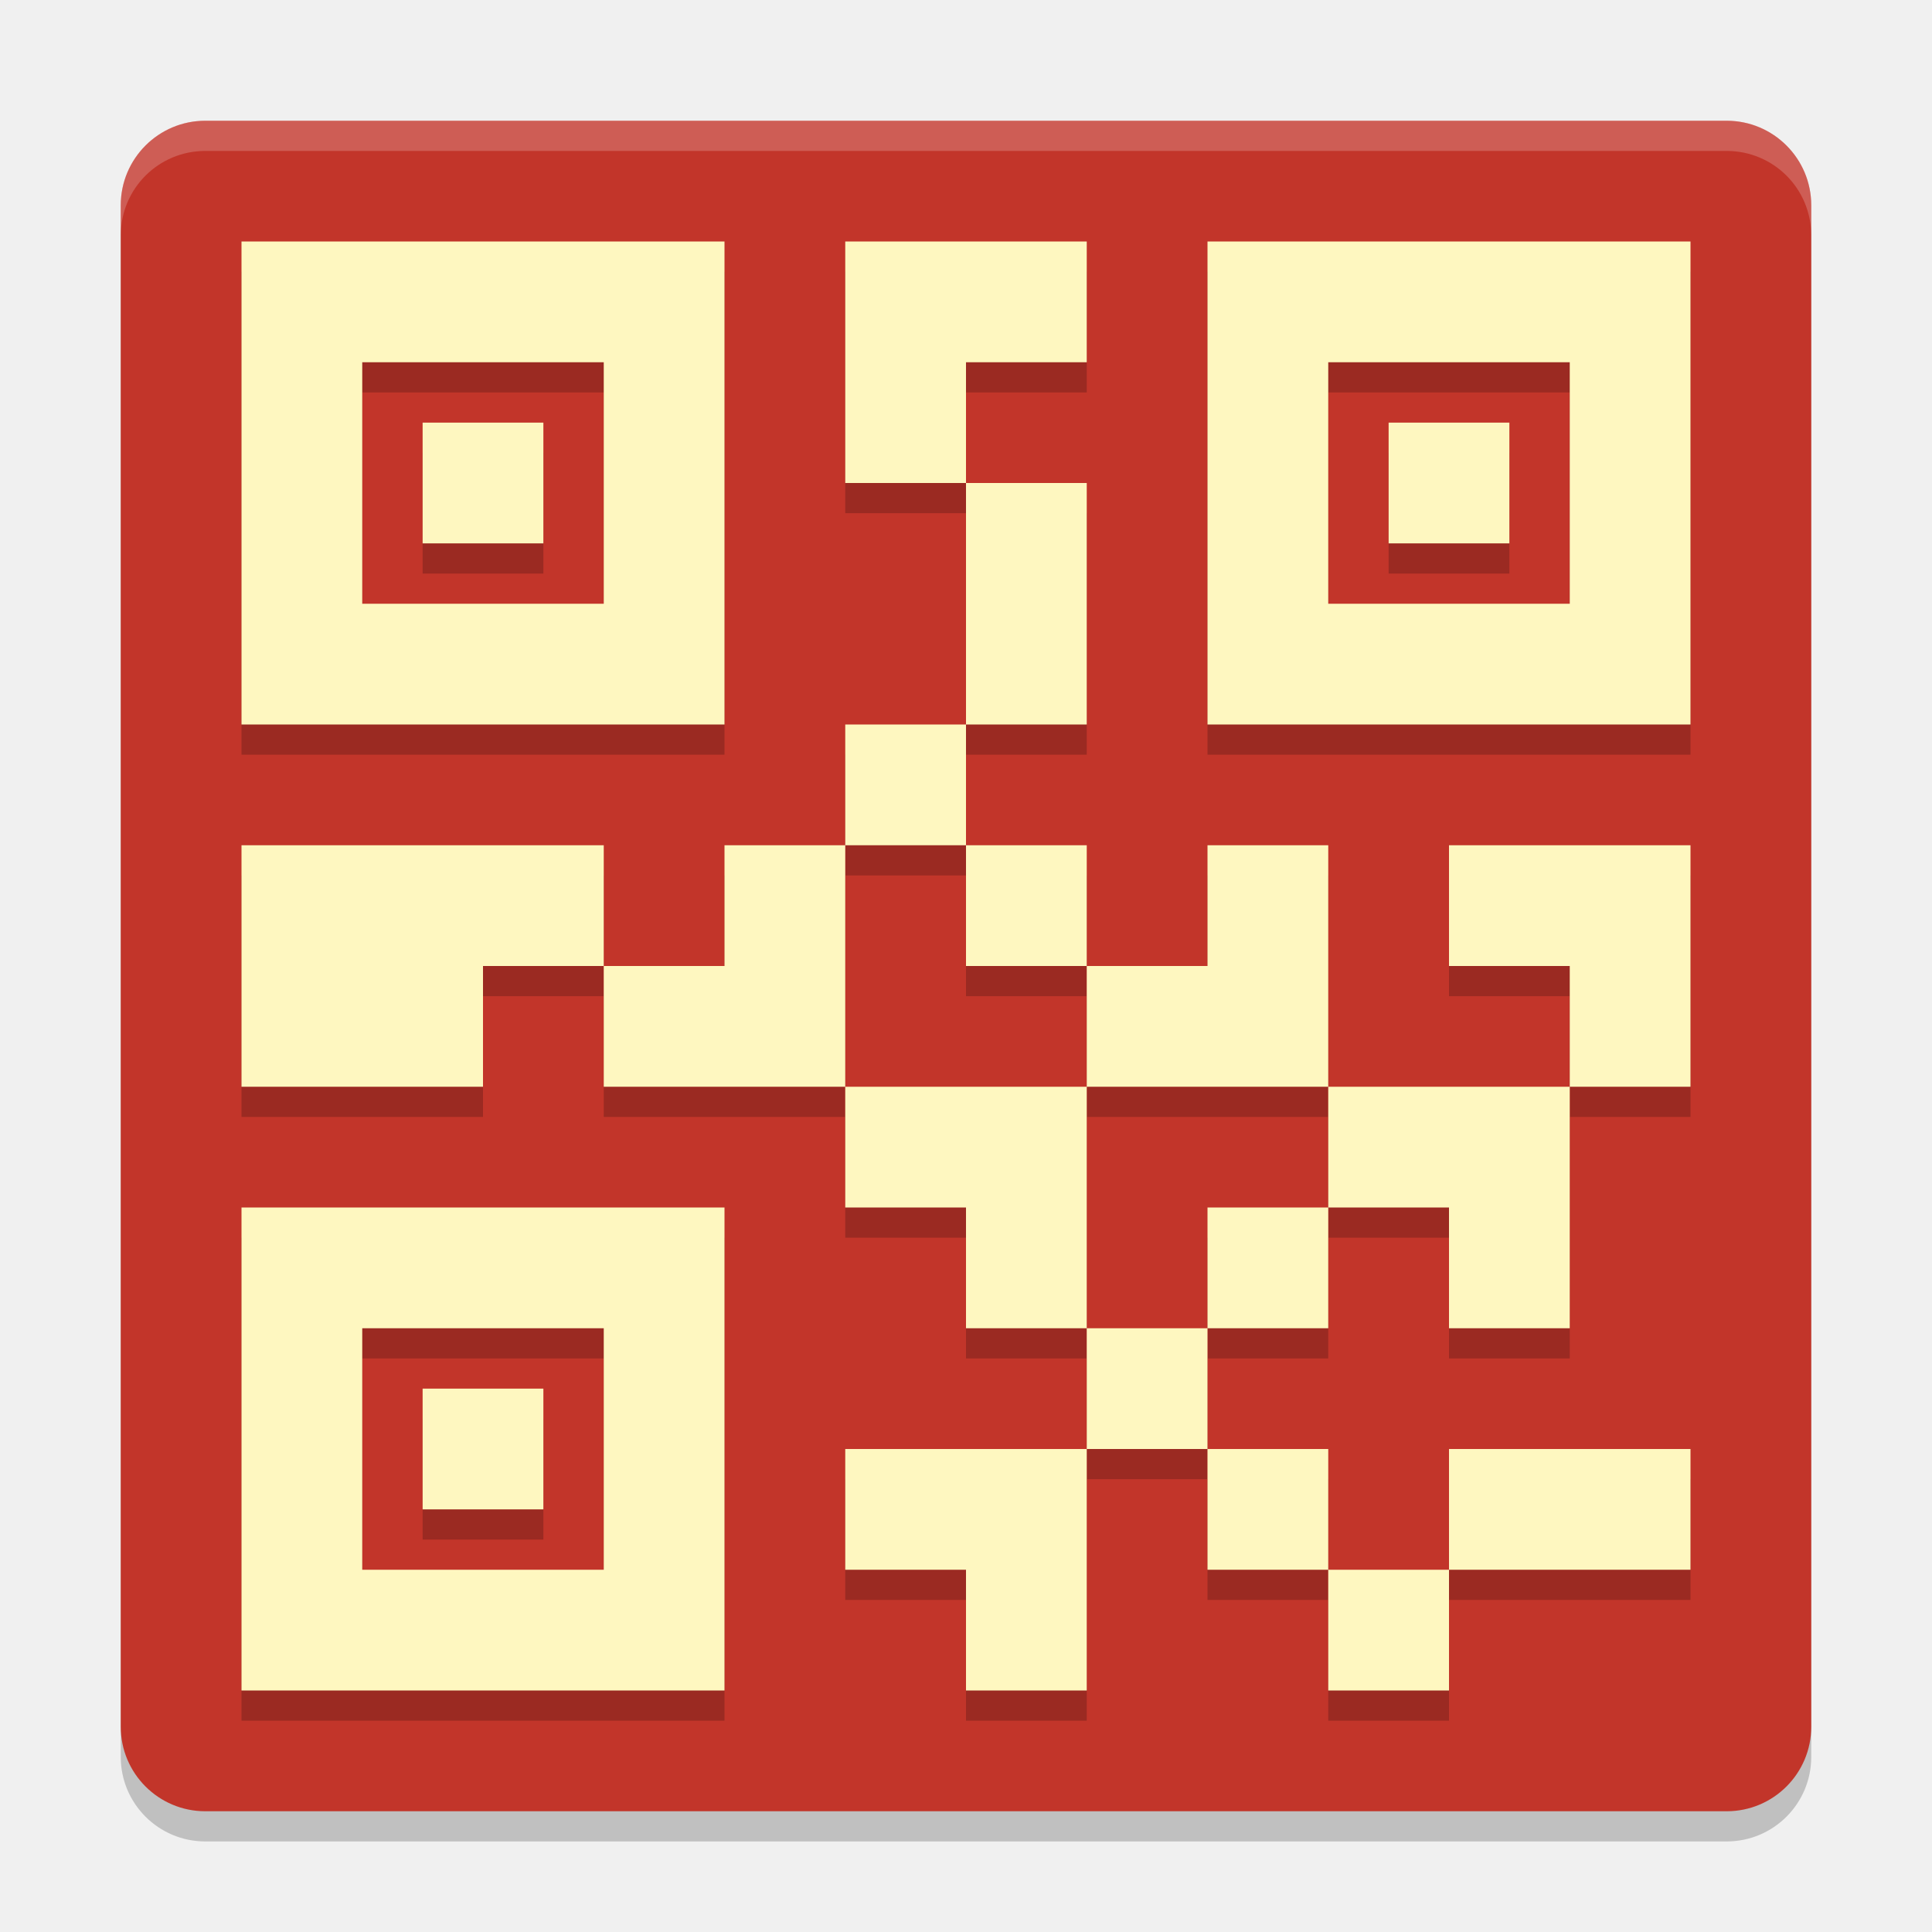
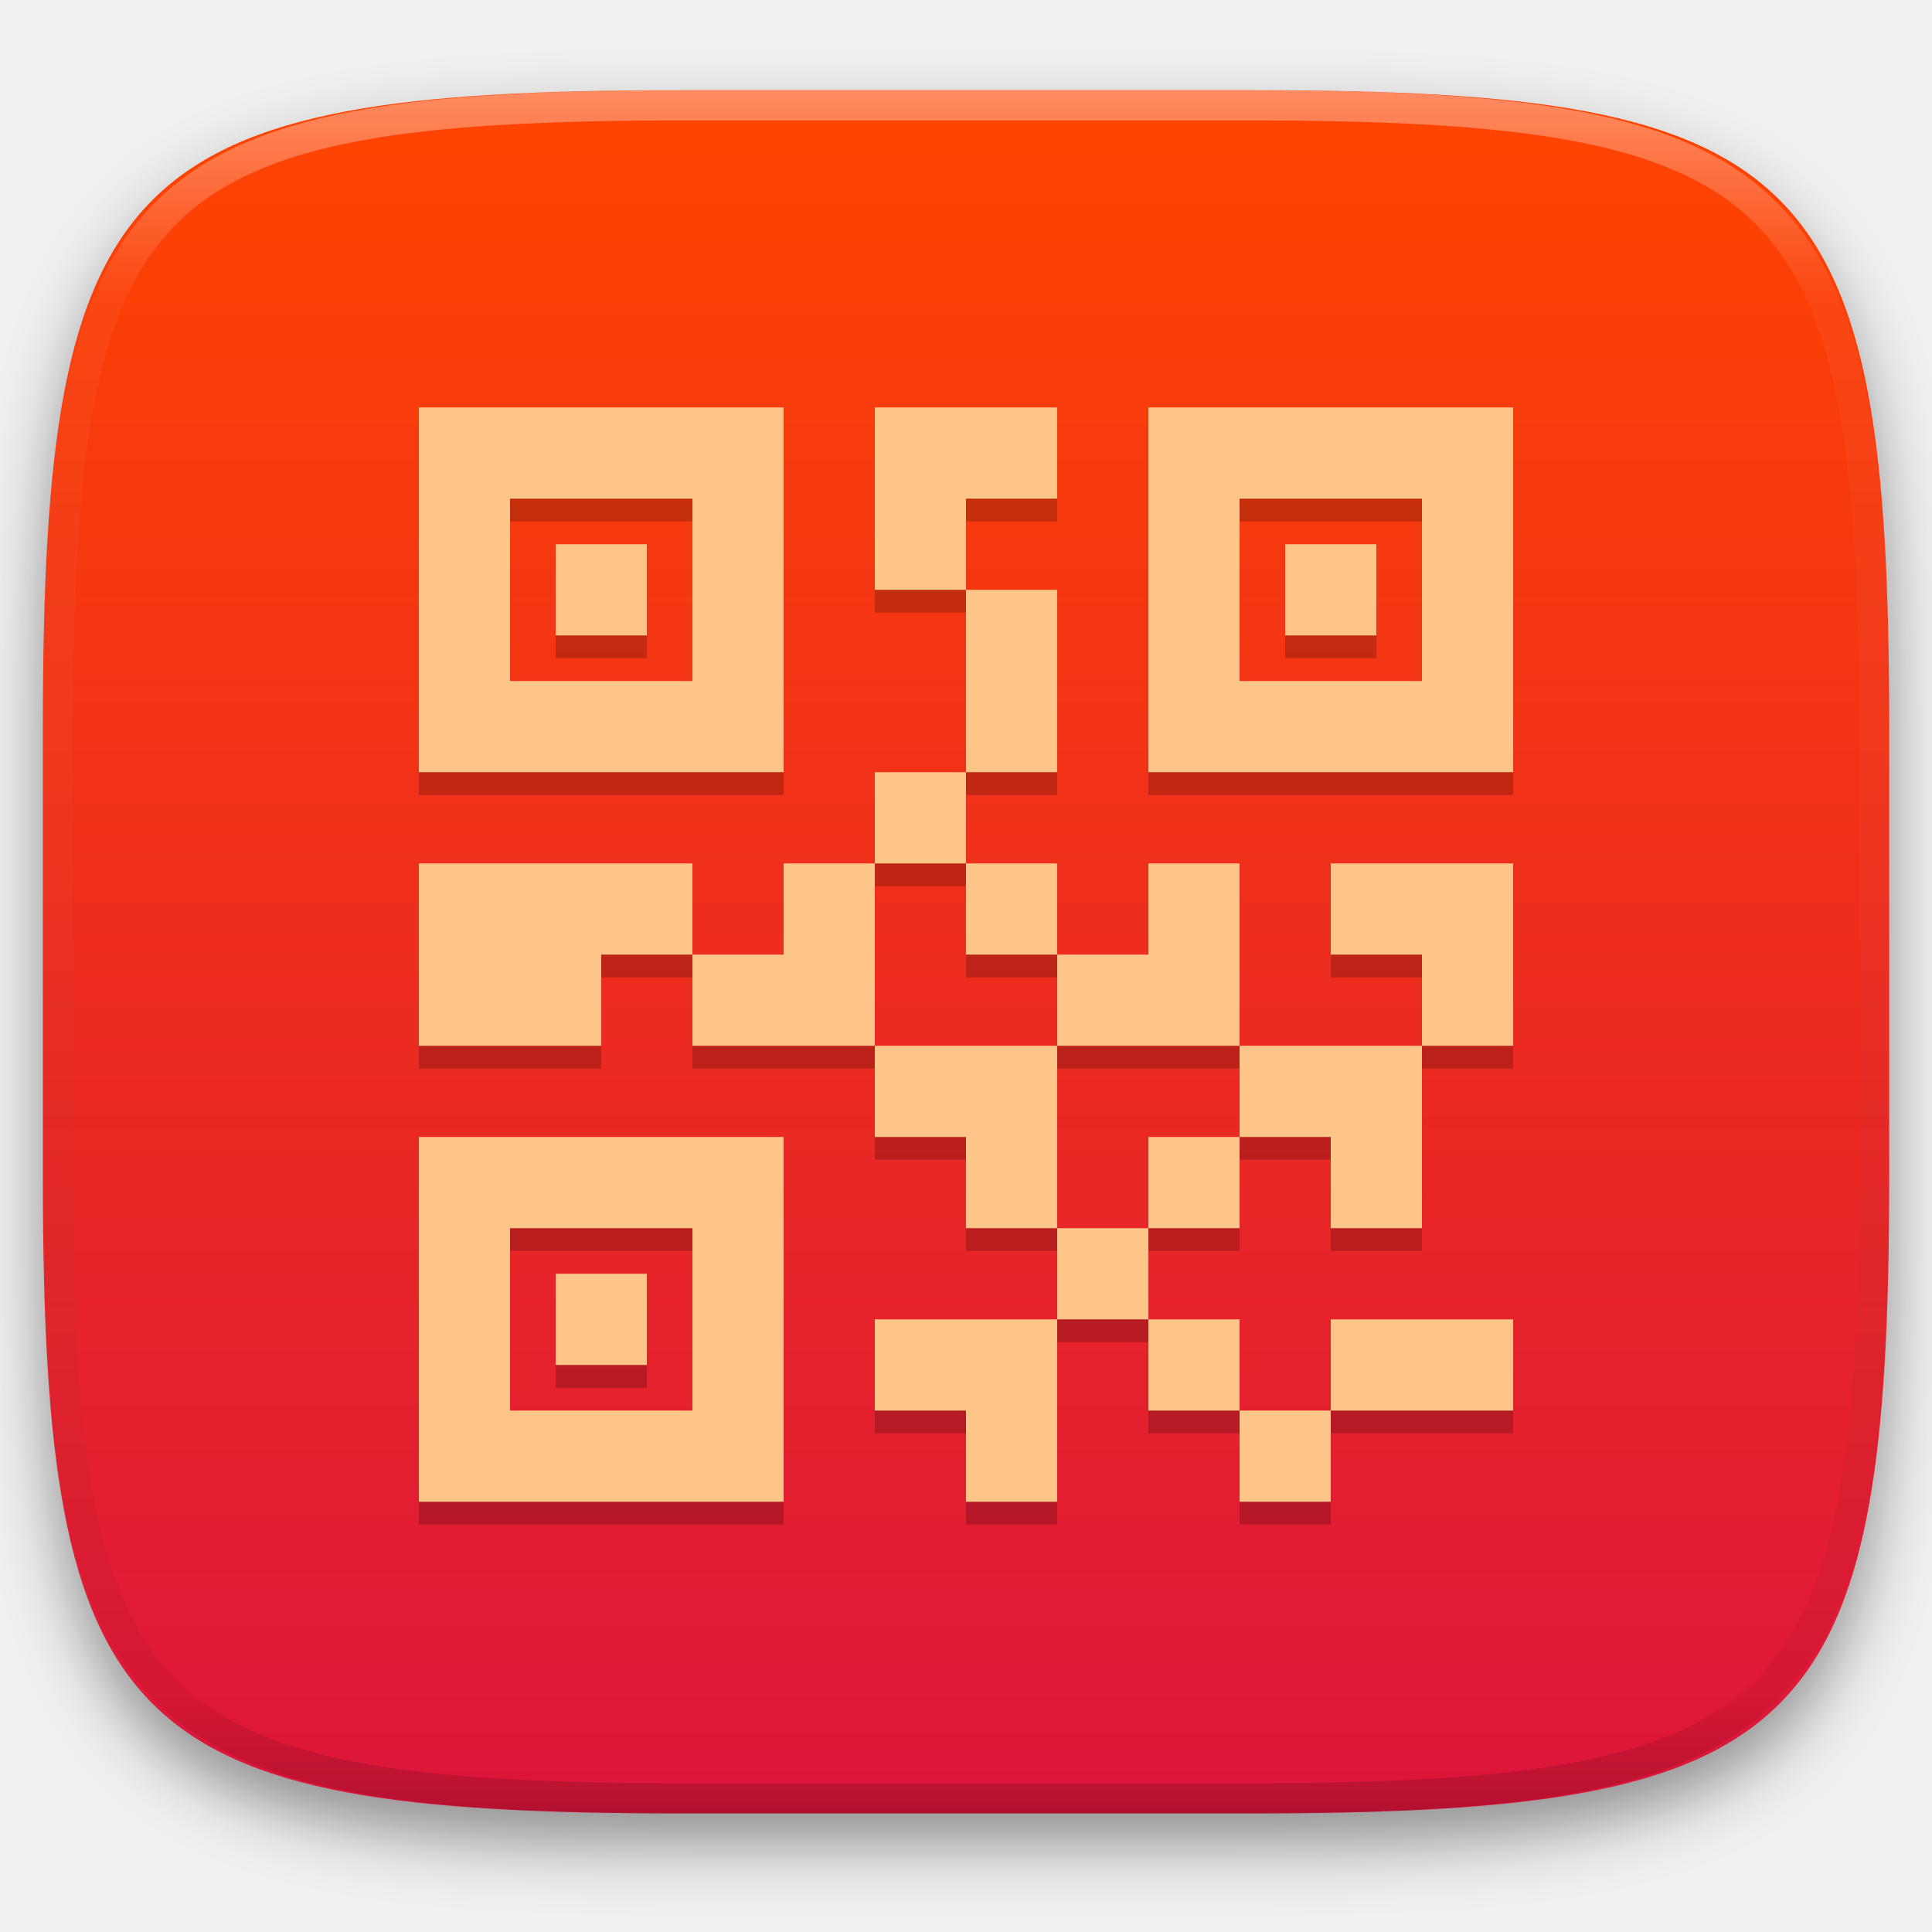
- <svg xmlns="http://www.w3.org/2000/svg" width="64" height="64" version="1">
-   <rect style="opacity:.2" width="56" height="56" x="-61" y="-60" rx="2.8" ry="2.8" transform="matrix(0,-1,-1,0,0,0)" />
-   <rect style="fill:#c2352a" width="56" height="56" x="-60" y="-60" rx="2.8" ry="2.8" transform="matrix(0,-1,-1,0,0,0)" />
-   <path style="opacity:.2;fill:#ffffff" d="m6.801 4c-1.551 0-2.801 1.25-2.801 2.801v1c0-1.551 1.25-2.801 2.801-2.801h50.398c1.551 0 2.801 1.25 2.801 2.801v-1c0-1.551-1.25-2.801-2.801-2.801h-50.398z" />
-   <path style="opacity:.2" d="m8 9v16h16v-16zm20 0v8h4v-4h4v-4h-4zm4 8v8h4v-8zm0 8h-4v4h4zm0 4v4h4v-4zm4 4v4h8v-8h-4v4zm8 4v4h4v4h4v-8zm8 0h4v-4-4h-8v4h4zm-8 4h-4v4h4zm-4 4h-4v4h4zm0 4v4h4v-4zm4 4v4h4v-4zm4 0h8v-4h-8zm-12-4h-8v4h4v4h4v-4zm0-4v-8h-8v4h4v4zm-8-8v-8h-4v4h-4v4zm-8-4v-4h-4-8v8h8v-4zm20-24v16h16v-16zm-28 4h8v8h-8zm32 0h8v8h-8zm-30 2v4h4v-4zm32 0v4h4v-4zm-38 26v16h16v-16zm4 4h8v8h-8zm2 2v4h4v-4z" />
-   <path style="fill:#fef7c0" d="m8 8v16h16v-16zm20 0v8h4v-4h4v-4h-4zm4 8v8h4v-8zm0 8h-4v4h4zm0 4v4h4v-4zm4 4v4h8v-8h-4v4zm8 4v4h4v4h4v-8zm8 0h4v-8h-8v4h4zm-8 4h-4v4h4zm-4 4h-4v4h4zm0 4v4h4v-4zm4 4v4h4v-4zm4 0h8v-4h-8zm-12-4h-8v4h4v4h4v-4zm0-4v-8h-8v4h4v4zm-8-8v-8h-4v4h-4v4zm-8-4v-4h-12v8h8v-4zm20-24v16h16v-16zm-28 4h8v8h-8zm32 0h8v8h-8zm-30 2v4h4v-4zm32 0v4h4v-4zm-38 26v16h16v-16zm4 4h8v8h-8zm2 2v4h4v-4z" />
+ <svg xmlns="http://www.w3.org/2000/svg" style="isolation:isolate" viewBox="0 0 256 256" width="256" height="256">
+   <defs>
+     <filter id="juqz0ROVLBMWG2rBtMHgBYYVgfYLNiPb" x="-200%" y="-200%" width="400%" height="400%" filterUnits="objectBoundingBox" color-interpolation-filters="sRGB">
+       <feGaussianBlur in="SourceGraphic" stdDeviation="4.294" />
+       <feOffset dx="0" dy="4" result="pf_100_offsetBlur" />
+       <feFlood flood-color="#000000" flood-opacity="0.4" />
+       <feComposite in2="pf_100_offsetBlur" operator="in" result="pf_100_dropShadow" />
+       <feBlend in="SourceGraphic" in2="pf_100_dropShadow" mode="normal" />
+     </filter>
+   </defs>
+   <g filter="url(#juqz0ROVLBMWG2rBtMHgBYYVgfYLNiPb)">
+     <linearGradient id="_lgradient_152" x1="0" y1="0" x2="-1.8369701987210297e-16" y2="1" gradientTransform="matrix(244.6483,0,0,228.3384,5.68,11.95)" gradientUnits="userSpaceOnUse">
+       <stop offset="0%" stop-opacity="1" style="stop-color:rgb(255,69,0)" />
+       <stop offset="100%" stop-opacity="1" style="stop-color:rgb(220,21,59)" />
+     </linearGradient>
+     <path d=" M 165.689 11.95 C 239.745 11.95 250.328 22.507 250.328 96.494 L 250.328 155.745 C 250.328 229.731 239.745 240.288 165.689 240.288 L 90.319 240.288 C 16.264 240.288 5.68 229.731 5.68 155.745 L 5.68 96.494 C 5.68 22.507 16.264 11.95 90.319 11.95 L 165.689 11.95 Z " id="shape" fill="url(#_lgradient_152)" />
+   </g>
+   <g opacity="0.4">
+     <linearGradient id="_lgradient_153" x1="0.517" y1="0" x2="0.517" y2="1" gradientTransform="matrix(244.65,0,0,228.34,5.68,11.95)" gradientUnits="userSpaceOnUse">
+       <stop offset="0%" stop-opacity="1" style="stop-color:rgb(255,255,255)" />
+       <stop offset="12.5%" stop-opacity="0.098" style="stop-color:rgb(255,255,255)" />
+       <stop offset="92.5%" stop-opacity="0.098" style="stop-color:rgb(0,0,0)" />
+       <stop offset="100%" stop-opacity="0.498" style="stop-color:rgb(0,0,0)" />
+     </linearGradient>
+     <path d=" M 165.068 11.951 C 169.396 11.941 173.724 11.991 178.052 12.089 C 181.927 12.167 185.803 12.315 189.678 12.541 C 193.131 12.737 196.583 13.022 200.026 13.395 C 203.085 13.73 206.144 14.181 209.174 14.741 C 211.889 15.243 214.574 15.881 217.22 16.657 C 219.62 17.355 221.971 18.219 224.243 19.241 C 226.358 20.184 228.384 21.304 230.302 22.591 C 232.142 23.829 233.863 25.244 235.437 26.806 C 237.001 28.378 238.417 30.088 239.656 31.925 C 240.945 33.841 242.066 35.865 243.02 37.967 C 244.043 40.247 244.909 42.585 245.617 44.972 C 246.394 47.615 247.034 50.297 247.535 53.009 C 248.096 56.035 248.548 59.081 248.883 62.136 C 249.257 65.575 249.542 69.014 249.739 72.462 C 249.965 76.323 250.112 80.194 250.201 84.055 C 250.289 88.378 250.339 92.701 250.329 97.014 L 250.329 155.226 C 250.339 159.549 250.289 163.862 250.201 168.185 C 250.112 172.056 249.965 175.917 249.739 179.778 C 249.542 183.226 249.257 186.675 248.883 190.104 C 248.548 193.159 248.096 196.215 247.535 199.241 C 247.034 201.943 246.394 204.625 245.617 207.268 C 244.909 209.655 244.043 212.003 243.02 214.273 C 242.066 216.385 240.945 218.399 239.656 220.315 C 238.417 222.152 237.001 223.872 235.437 225.434 C 233.863 226.996 232.142 228.411 230.302 229.649 C 228.384 230.936 226.358 232.056 224.243 232.999 C 221.971 234.021 219.62 234.885 217.22 235.593 C 214.574 236.369 211.889 237.007 209.174 237.499 C 206.144 238.068 203.085 238.51 200.026 238.845 C 196.583 239.218 193.131 239.503 189.678 239.699 C 185.803 239.925 181.927 240.073 178.052 240.161 C 173.724 240.249 169.396 240.299 165.068 240.289 L 90.942 240.289 C 86.614 240.299 82.286 240.249 77.958 240.161 C 74.083 240.073 70.207 239.925 66.332 239.699 C 62.879 239.503 59.427 239.218 55.984 238.845 C 52.925 238.51 49.866 238.068 46.836 237.499 C 44.121 237.007 41.436 236.369 38.79 235.593 C 36.39 234.885 34.039 234.021 31.767 232.999 C 29.652 232.056 27.626 230.936 25.708 229.649 C 23.868 228.411 22.147 226.996 20.573 225.434 C 19.009 223.872 17.593 222.152 16.354 220.315 C 15.065 218.399 13.944 216.385 12.99 214.273 C 11.967 212.003 11.101 209.655 10.393 207.268 C 9.616 204.625 8.976 201.943 8.475 199.241 C 7.914 196.215 7.462 193.159 7.127 190.104 C 6.753 186.675 6.468 183.226 6.271 179.778 C 6.045 175.917 5.898 172.056 5.809 168.185 C 5.721 163.862 5.671 159.549 5.681 155.226 L 5.681 97.014 C 5.671 92.701 5.721 88.378 5.809 84.055 C 5.898 80.194 6.045 76.323 6.271 72.462 C 6.468 69.014 6.753 65.575 7.127 62.136 C 7.462 59.081 7.914 56.035 8.475 53.009 C 8.976 50.297 9.616 47.615 10.393 44.972 C 11.101 42.585 11.967 40.247 12.99 37.967 C 13.944 35.865 15.065 33.841 16.354 31.925 C 17.593 30.088 19.009 28.378 20.573 26.806 C 22.147 25.244 23.868 23.829 25.708 22.591 C 27.626 21.304 29.652 20.184 31.767 19.241 C 34.039 18.219 36.39 17.355 38.79 16.657 C 41.436 15.881 44.121 15.243 46.836 14.741 C 49.866 14.181 52.925 13.73 55.984 13.395 C 59.427 13.022 62.879 12.737 66.332 12.541 C 70.207 12.315 74.083 12.167 77.958 12.089 C 82.286 11.991 86.614 11.941 90.942 11.951 L 165.068 11.951 Z  M 165.078 15.96 C 169.376 15.95 173.675 15.999 177.973 16.087 C 181.8 16.176 185.626 16.323 189.452 16.539 C 192.836 16.736 196.219 17.011 199.583 17.384 C 202.554 17.699 205.515 18.131 208.446 18.681 C 211.023 19.153 213.58 19.762 216.099 20.499 C 218.322 21.147 220.495 21.953 222.6 22.896 C 224.509 23.751 226.338 24.763 228.069 25.922 C 229.692 27.013 231.207 28.26 232.594 29.646 C 233.981 31.031 235.23 32.544 236.332 34.165 C 237.492 35.894 238.506 37.712 239.361 39.608 C 240.306 41.72 241.112 43.892 241.761 46.102 C 242.509 48.617 243.109 51.162 243.591 53.736 C 244.132 56.664 244.565 59.611 244.889 62.578 C 245.263 65.938 245.539 69.308 245.735 72.688 C 245.952 76.51 246.109 80.322 246.188 84.144 C 246.276 88.437 246.325 92.721 246.325 97.014 C 246.325 97.014 246.325 97.014 246.325 97.014 L 246.325 155.226 C 246.325 155.226 246.325 155.226 246.325 155.226 C 246.325 159.519 246.276 163.803 246.188 168.096 C 246.109 171.918 245.952 175.74 245.735 179.552 C 245.539 182.932 245.263 186.302 244.889 189.672 C 244.565 192.629 244.132 195.576 243.591 198.504 C 243.109 201.078 242.509 203.623 241.761 206.138 C 241.112 208.358 240.306 210.52 239.361 212.632 C 238.506 214.528 237.492 216.356 236.332 218.075 C 235.23 219.706 233.981 221.219 232.594 222.604 C 231.207 223.98 229.692 225.227 228.069 226.318 C 226.338 227.477 224.509 228.489 222.6 229.344 C 220.495 230.297 218.322 231.093 216.099 231.741 C 213.58 232.478 211.023 233.087 208.446 233.559 C 205.515 234.109 202.554 234.541 199.583 234.865 C 196.219 235.229 192.836 235.514 189.452 235.701 C 185.626 235.917 181.8 236.074 177.973 236.153 C 173.675 236.251 169.376 236.29 165.078 236.29 C 165.078 236.29 165.078 236.29 165.068 236.29 L 90.942 236.29 C 90.932 236.29 90.932 236.29 90.932 236.29 C 86.634 236.29 82.335 236.251 78.037 236.153 C 74.21 236.074 70.384 235.917 66.558 235.701 C 63.174 235.514 59.791 235.229 56.427 234.865 C 53.456 234.541 50.495 234.109 47.564 233.559 C 44.987 233.087 42.43 232.478 39.911 231.741 C 37.688 231.093 35.515 230.297 33.41 229.344 C 31.501 228.489 29.672 227.477 27.941 226.318 C 26.318 225.227 24.803 223.98 23.416 222.604 C 22.029 221.219 20.78 219.706 19.678 218.075 C 18.518 216.356 17.504 214.528 16.649 212.632 C 15.704 210.52 14.898 208.358 14.249 206.138 C 13.501 203.623 12.901 201.078 12.419 198.504 C 11.878 195.576 11.445 192.629 11.121 189.672 C 10.747 186.302 10.472 182.932 10.275 179.552 C 10.058 175.74 9.901 171.918 9.822 168.096 C 9.734 163.803 9.685 159.519 9.685 155.226 C 9.685 155.226 9.685 155.226 9.685 155.226 L 9.685 97.014 C 9.685 97.014 9.685 97.014 9.685 97.014 C 9.685 92.721 9.734 88.437 9.822 84.144 C 9.901 80.322 10.058 76.51 10.275 72.688 C 10.472 69.308 10.747 65.938 11.121 62.578 C 11.445 59.611 11.878 56.664 12.419 53.736 C 12.901 51.162 13.501 48.617 14.249 46.102 C 14.898 43.892 15.704 41.72 16.649 39.608 C 17.504 37.712 18.518 35.894 19.678 34.165 C 20.78 32.544 22.029 31.031 23.416 29.646 C 24.803 28.26 26.318 27.013 27.941 25.922 C 29.672 24.763 31.501 23.751 33.41 22.896 C 35.515 21.953 37.688 21.147 39.911 20.499 C 42.43 19.762 44.987 19.153 47.564 18.681 C 50.495 18.131 53.456 17.699 56.427 17.384 C 59.791 17.011 63.174 16.736 66.558 16.539 C 70.384 16.323 74.21 16.176 78.037 16.087 C 82.335 15.999 86.634 15.95 90.932 15.96 C 90.932 15.96 90.932 15.96 90.942 15.96 L 165.068 15.96 C 165.078 15.96 165.078 15.96 165.078 15.96 Z " fill-rule="evenodd" id="highlight" fill="url(#_lgradient_153)" />
+   </g>
+   <g id="qrshare">
+     <g opacity="0.2">
+       <path d=" M 55.5 57.01 L 55.5 105.344 L 103.833 105.344 L 103.833 57.01 L 55.5 57.01 Z  M 115.917 57.01 L 115.917 81.177 L 128 81.177 L 128 69.094 L 140.083 69.094 L 140.083 57.01 L 128 57.01 L 115.917 57.01 Z  M 128 81.177 L 128 105.344 L 140.083 105.344 L 140.083 81.177 L 128 81.177 Z  M 128 105.344 L 115.917 105.344 L 115.917 117.427 L 128 117.427 L 128 105.344 Z  M 128 117.427 L 128 129.51 L 140.083 129.51 L 140.083 117.427 L 128 117.427 Z  M 140.083 129.51 L 140.083 141.594 L 164.25 141.594 L 164.25 117.427 L 152.167 117.427 L 152.167 129.51 L 140.083 129.51 Z  M 164.25 141.594 L 164.25 153.677 L 176.333 153.677 L 176.333 165.76 L 188.417 165.76 L 188.417 141.594 L 164.25 141.594 Z  M 188.417 141.594 L 200.5 141.594 L 200.5 129.51 L 200.5 117.427 L 176.333 117.427 L 176.333 129.51 L 188.417 129.51 L 188.417 141.594 Z  M 164.25 153.677 L 152.167 153.677 L 152.167 165.76 L 164.25 165.76 L 164.25 153.677 Z  M 152.167 165.76 L 140.083 165.76 L 140.083 177.844 L 152.167 177.844 L 152.167 165.76 Z  M 152.167 177.844 L 152.167 189.927 L 164.25 189.927 L 164.25 177.844 L 152.167 177.844 Z  M 164.25 189.927 L 164.25 202.01 L 176.333 202.01 L 176.333 189.927 L 164.25 189.927 Z  M 176.333 189.927 L 200.5 189.927 L 200.5 177.844 L 176.333 177.844 L 176.333 189.927 Z  M 140.083 177.844 L 115.917 177.844 L 115.917 189.927 L 128 189.927 L 128 202.01 L 140.083 202.01 L 140.083 189.927 L 140.083 177.844 Z  M 140.083 165.76 L 140.083 141.594 L 115.917 141.594 L 115.917 153.677 L 128 153.677 L 128 165.76 L 140.083 165.76 Z  M 115.917 141.594 L 115.917 117.427 L 103.833 117.427 L 103.833 129.51 L 91.75 129.51 L 91.75 141.594 L 115.917 141.594 Z  M 91.75 129.51 L 91.75 117.427 L 79.667 117.427 L 55.5 117.427 L 55.5 141.594 L 79.667 141.594 L 79.667 129.51 L 91.75 129.51 Z  M 152.167 57.01 L 152.167 105.344 L 200.5 105.344 L 200.5 57.01 L 152.167 57.01 Z  M 67.583 69.094 L 91.75 69.094 L 91.75 93.26 L 67.583 93.26 L 67.583 69.094 Z  M 164.25 69.094 L 188.417 69.094 L 188.417 93.26 L 164.25 93.26 L 164.25 69.094 Z  M 73.625 75.135 L 73.625 87.219 L 85.708 87.219 L 85.708 75.135 L 73.625 75.135 Z  M 170.292 75.135 L 170.292 87.219 L 182.375 87.219 L 182.375 75.135 L 170.292 75.135 Z  M 55.5 153.677 L 55.5 202.01 L 103.833 202.01 L 103.833 153.677 L 55.5 153.677 Z  M 67.583 165.76 L 91.75 165.76 L 91.75 189.927 L 67.583 189.927 L 67.583 165.76 Z  M 73.625 171.802 L 73.625 183.885 L 85.708 183.885 L 85.708 171.802 L 73.625 171.802 Z " id="Compound Path" fill="rgb(0,0,0)" />
+     </g>
+     <path d=" M 55.5 53.99 L 55.5 102.323 L 103.833 102.323 L 103.833 53.99 L 55.5 53.99 Z  M 115.917 53.99 L 115.917 78.156 L 128 78.156 L 128 66.073 L 140.083 66.073 L 140.083 53.99 L 128 53.99 L 115.917 53.99 Z  M 128 78.156 L 128 102.323 L 140.083 102.323 L 140.083 78.156 L 128 78.156 Z  M 128 102.323 L 115.917 102.323 L 115.917 114.406 L 128 114.406 L 128 102.323 Z  M 128 114.406 L 128 126.49 L 140.083 126.49 L 140.083 114.406 L 128 114.406 Z  M 140.083 126.49 L 140.083 138.573 L 164.25 138.573 L 164.25 114.406 L 152.167 114.406 L 152.167 126.49 L 140.083 126.49 Z  M 164.25 138.573 L 164.25 150.656 L 176.333 150.656 L 176.333 162.74 L 188.417 162.74 L 188.417 138.573 L 164.25 138.573 Z  M 188.417 138.573 L 200.5 138.573 L 200.5 126.49 L 200.5 114.406 L 176.333 114.406 L 176.333 126.49 L 188.417 126.49 L 188.417 138.573 Z  M 164.25 150.656 L 152.167 150.656 L 152.167 162.74 L 164.25 162.74 L 164.25 150.656 Z  M 152.167 162.74 L 140.083 162.74 L 140.083 174.823 L 152.167 174.823 L 152.167 162.74 Z  M 152.167 174.823 L 152.167 186.906 L 164.25 186.906 L 164.25 174.823 L 152.167 174.823 Z  M 164.25 186.906 L 164.25 198.99 L 176.333 198.99 L 176.333 186.906 L 164.25 186.906 Z  M 176.333 186.906 L 200.5 186.906 L 200.5 174.823 L 176.333 174.823 L 176.333 186.906 Z  M 140.083 174.823 L 115.917 174.823 L 115.917 186.906 L 128 186.906 L 128 198.99 L 140.083 198.99 L 140.083 186.906 L 140.083 174.823 Z  M 140.083 162.74 L 140.083 138.573 L 115.917 138.573 L 115.917 150.656 L 128 150.656 L 128 162.74 L 140.083 162.74 Z  M 115.917 138.573 L 115.917 114.406 L 103.833 114.406 L 103.833 126.49 L 91.75 126.49 L 91.75 138.573 L 115.917 138.573 Z  M 91.75 126.49 L 91.75 114.406 L 79.667 114.406 L 55.5 114.406 L 55.5 138.573 L 79.667 138.573 L 79.667 126.49 L 91.75 126.49 Z  M 152.167 53.99 L 152.167 102.323 L 200.5 102.323 L 200.5 53.99 L 152.167 53.99 Z  M 67.583 66.073 L 91.75 66.073 L 91.75 90.24 L 67.583 90.24 L 67.583 66.073 Z  M 164.25 66.073 L 188.417 66.073 L 188.417 90.24 L 164.25 90.24 L 164.25 66.073 Z  M 73.625 72.115 L 73.625 84.198 L 85.708 84.198 L 85.708 72.115 L 73.625 72.115 Z  M 170.292 72.115 L 170.292 84.198 L 182.375 84.198 L 182.375 72.115 L 170.292 72.115 Z  M 55.5 150.656 L 55.5 198.99 L 103.833 198.99 L 103.833 150.656 L 55.5 150.656 Z  M 67.583 162.74 L 91.75 162.74 L 91.75 186.906 L 67.583 186.906 L 67.583 162.74 Z  M 73.625 168.781 L 73.625 180.865 L 85.708 180.865 L 85.708 168.781 L 73.625 168.781 Z " id="Compound Path" fill="rgb(254,197,137)" />
+   </g>
</svg>
